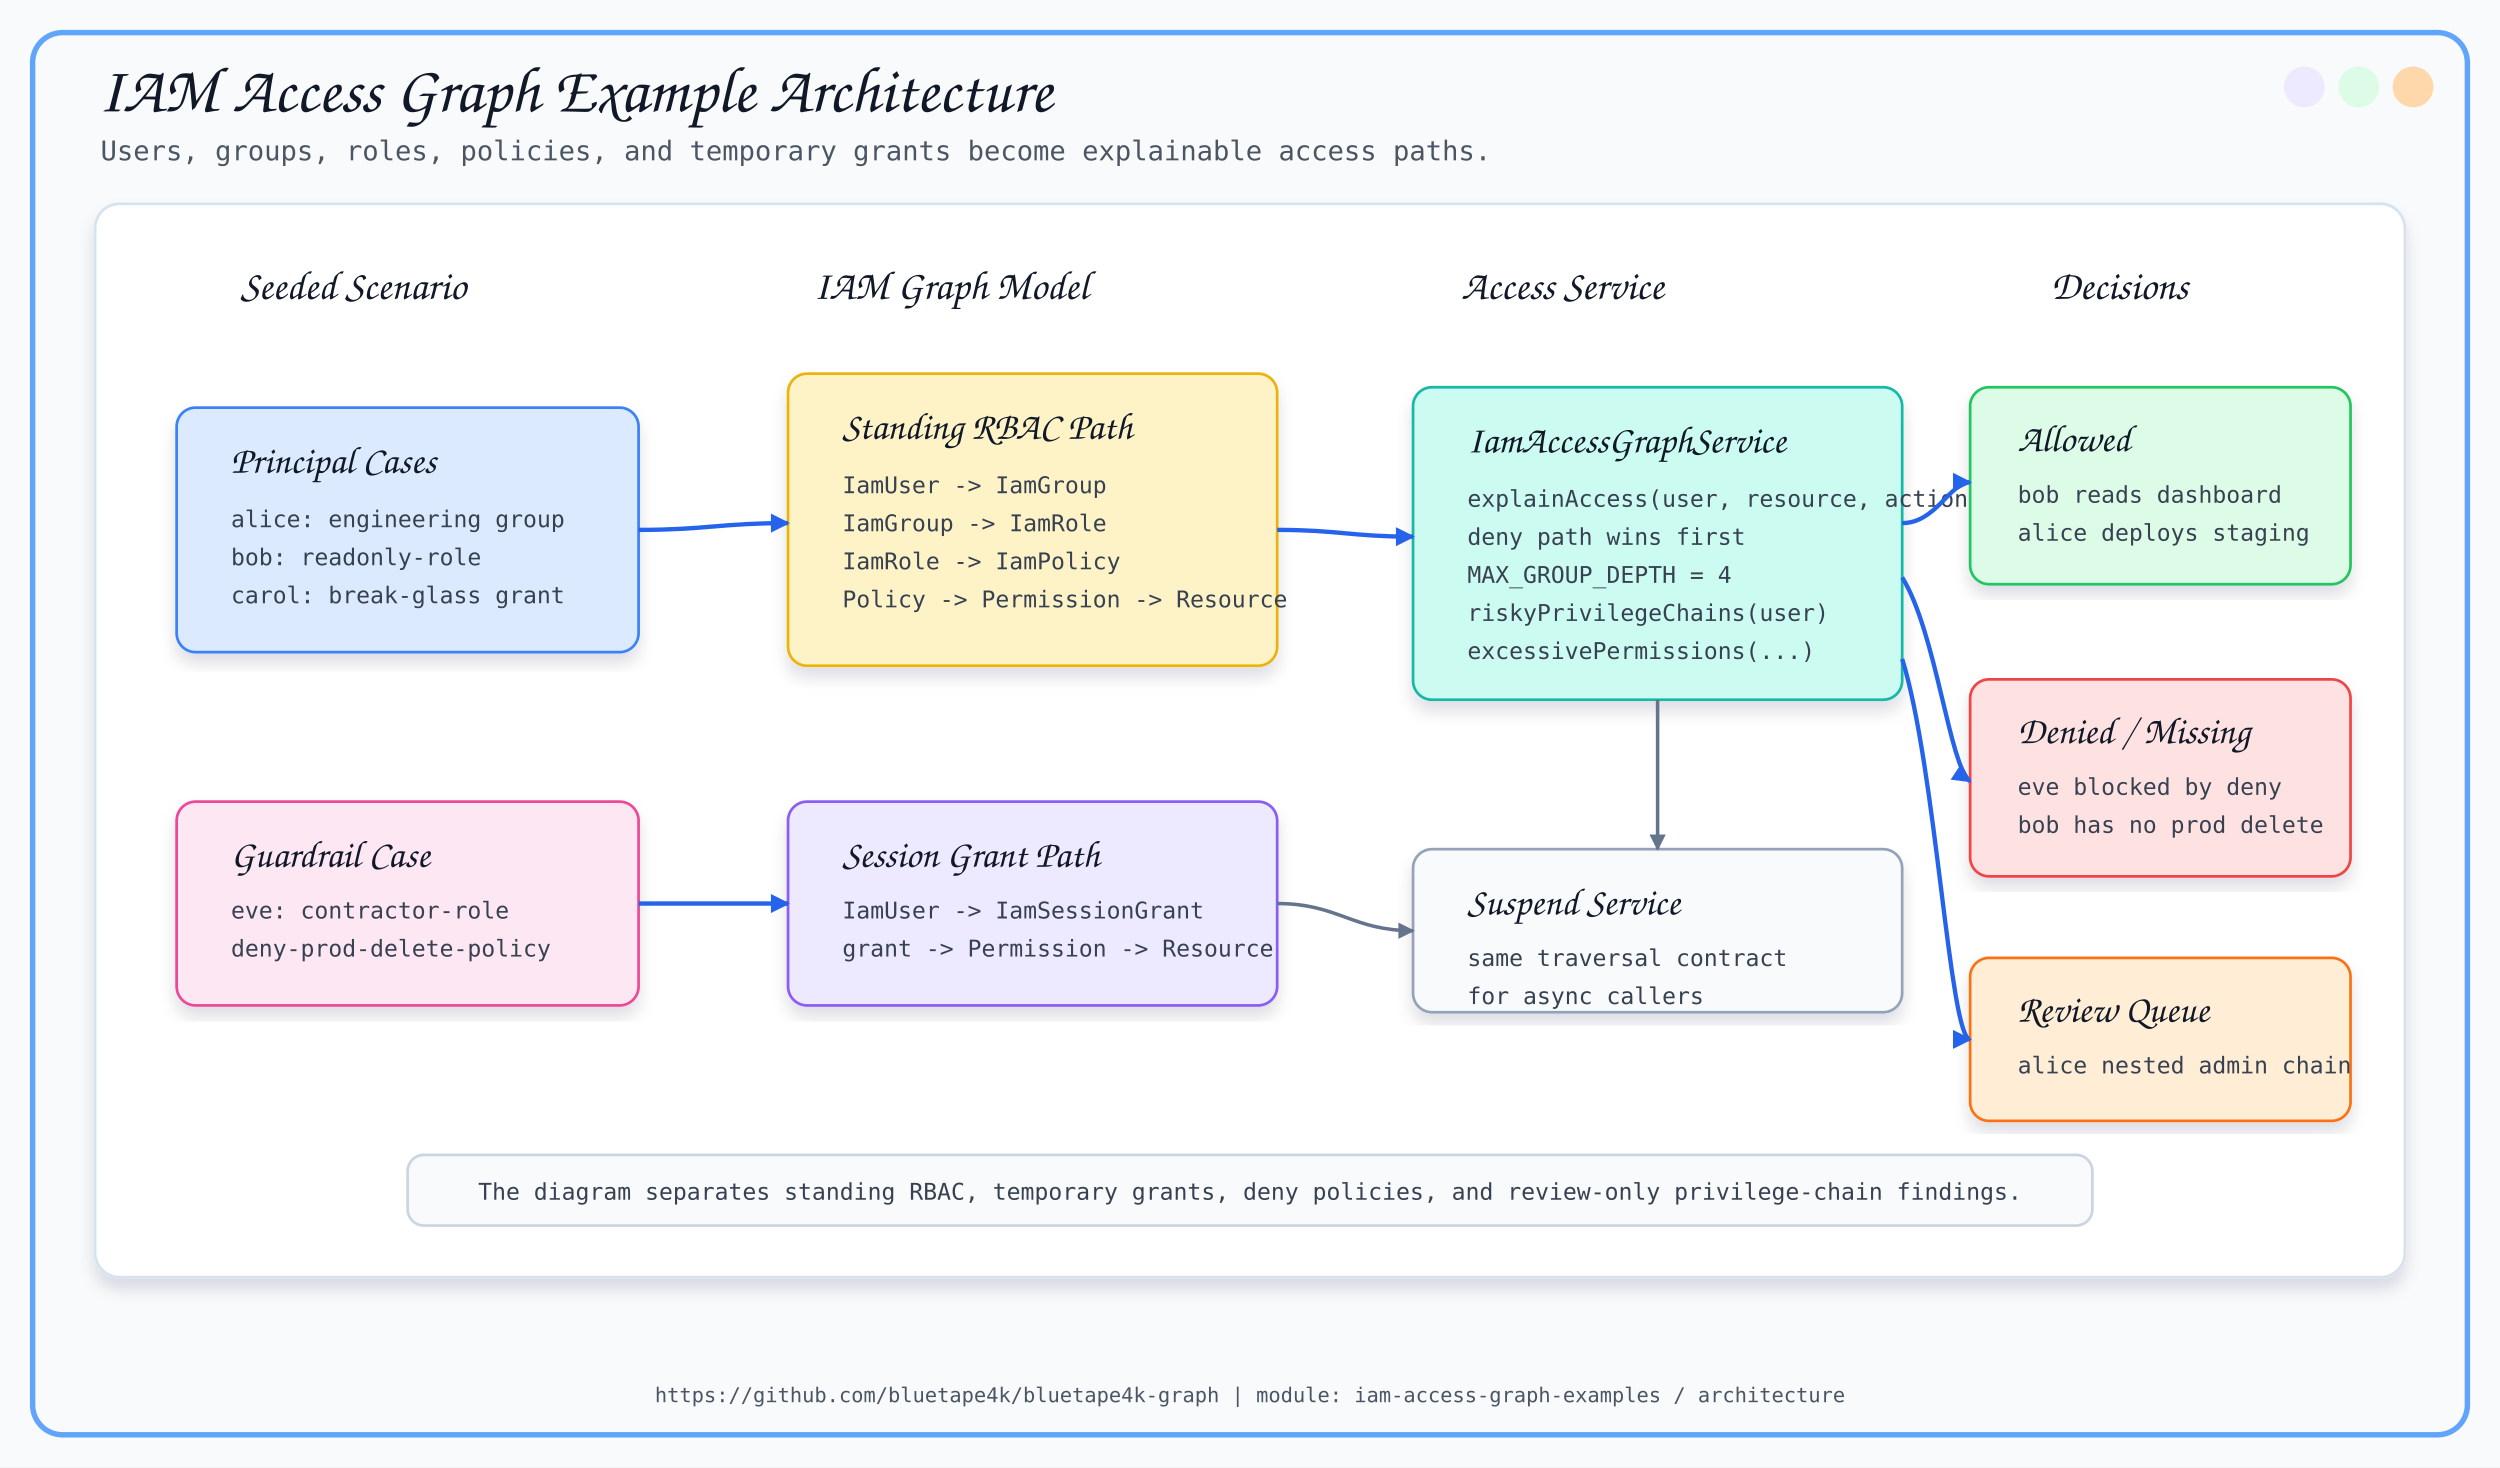
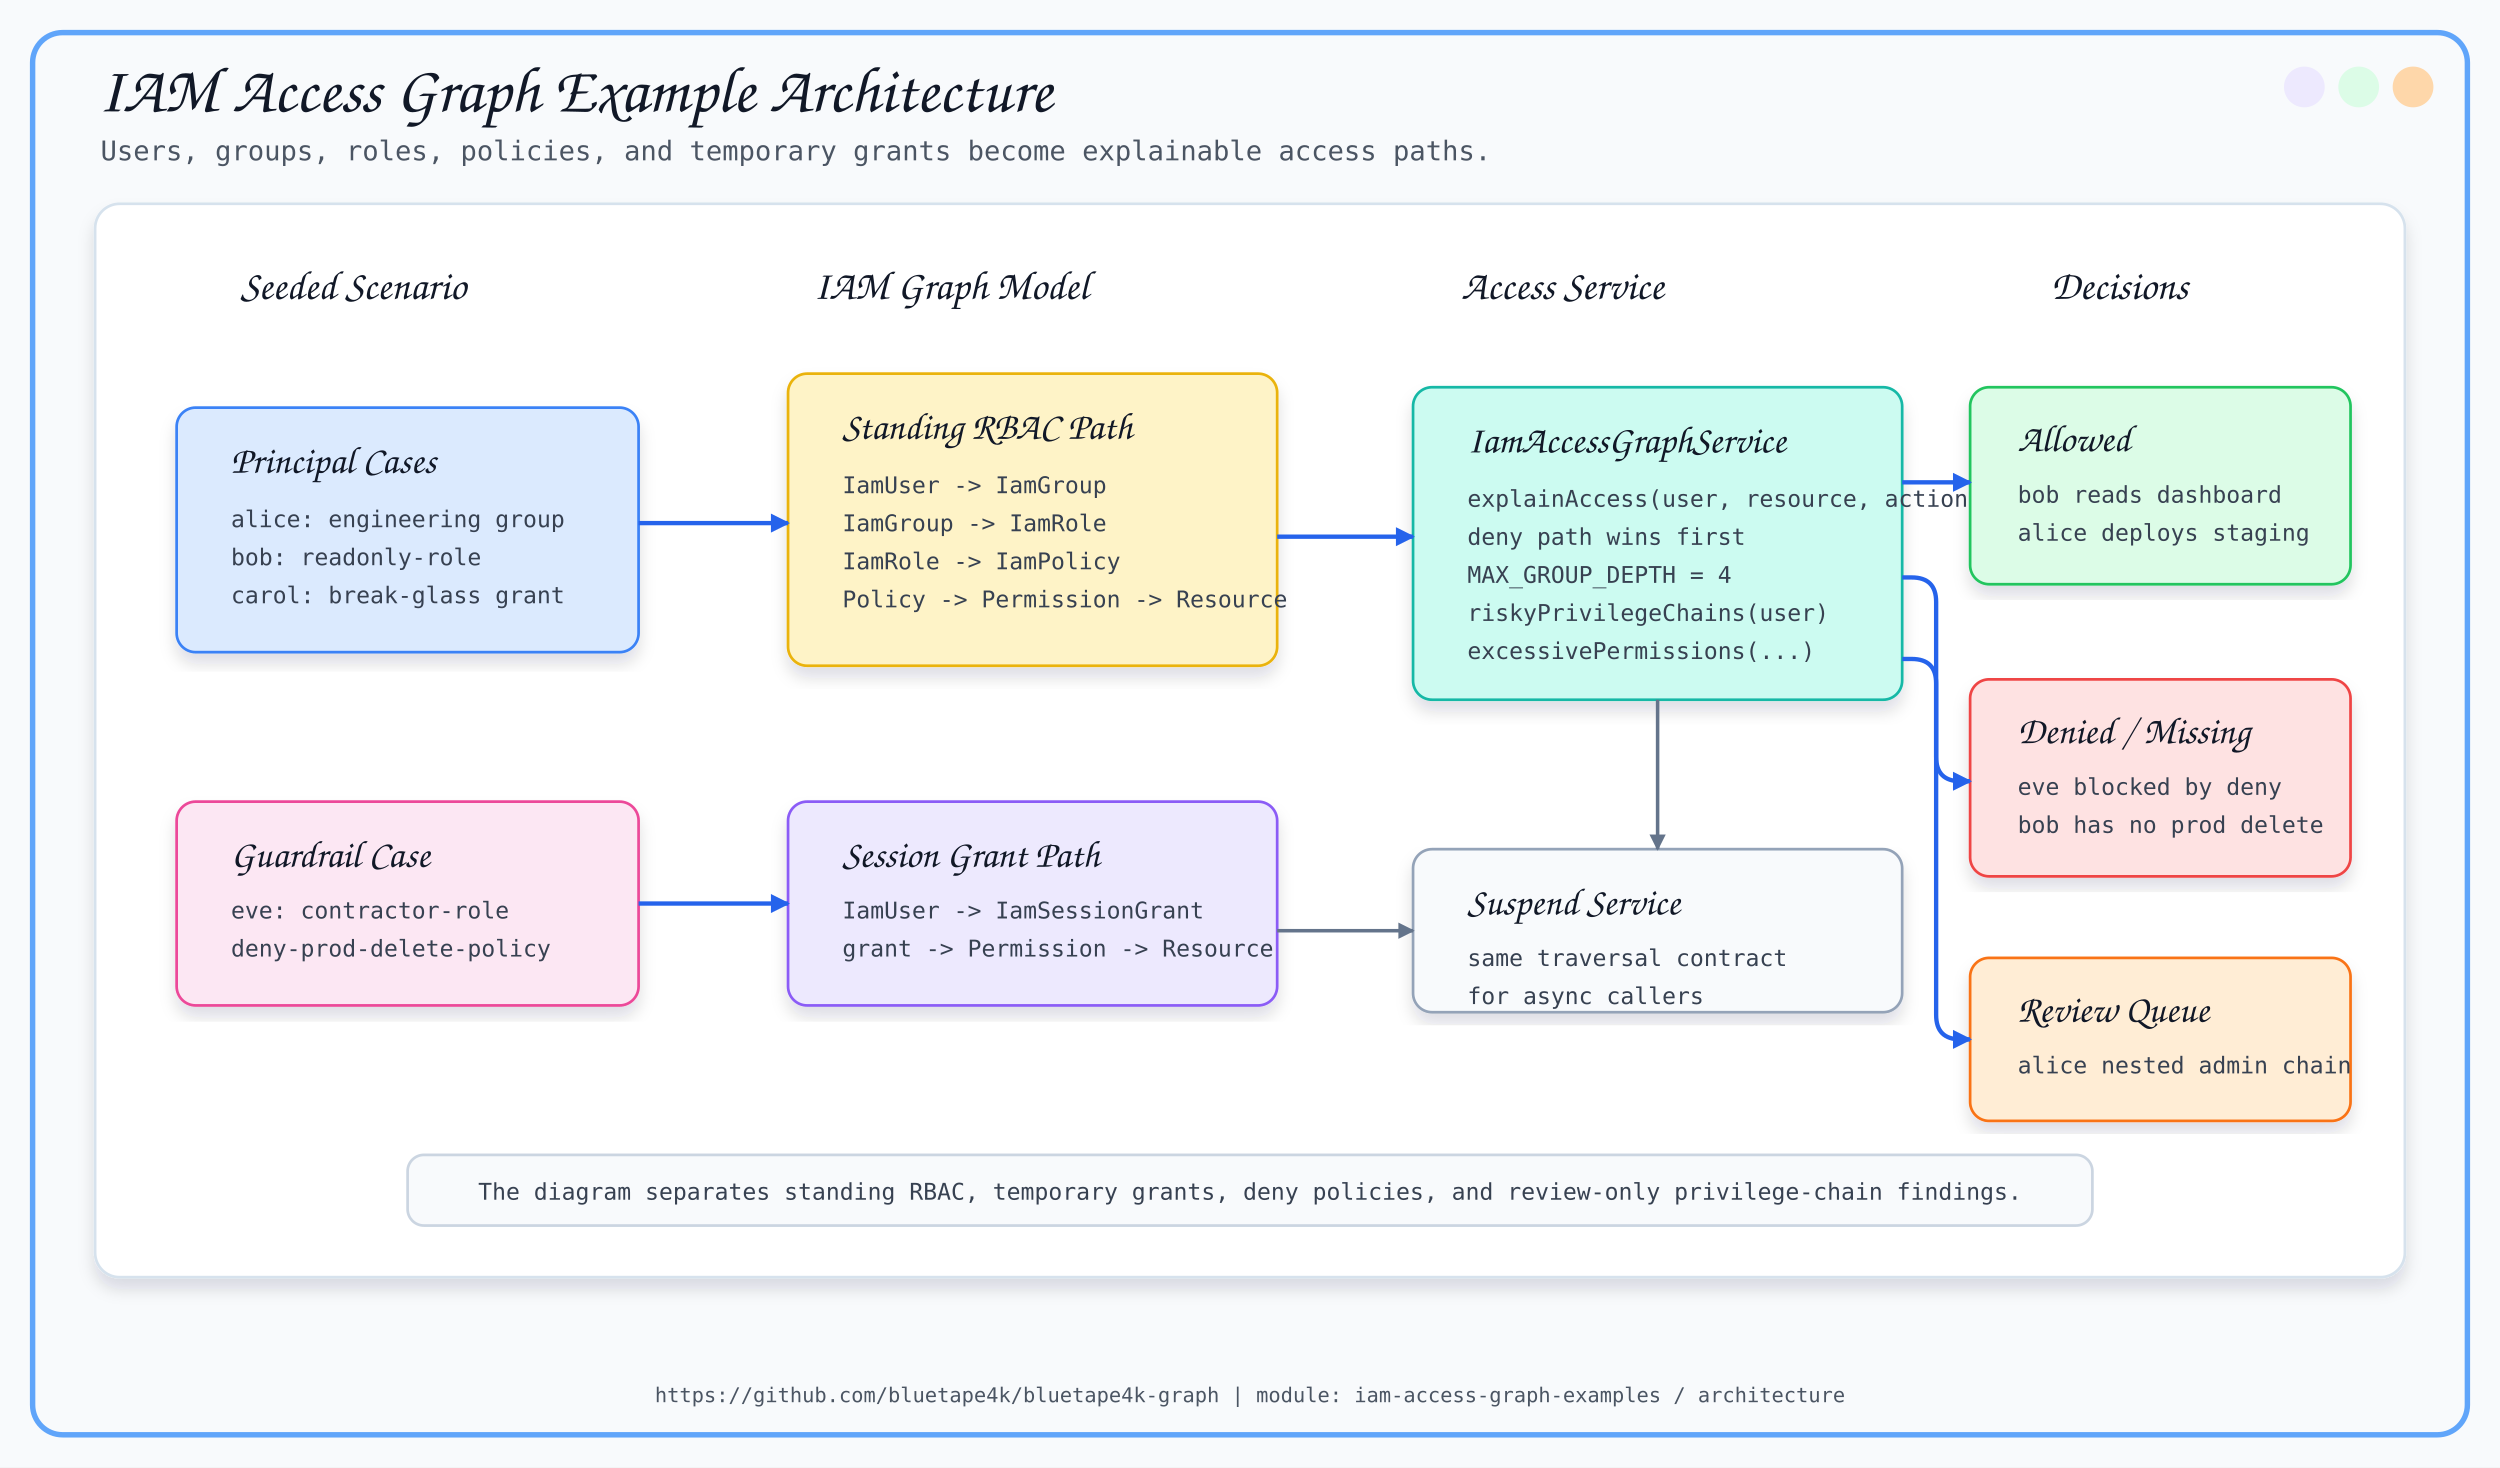
<svg xmlns="http://www.w3.org/2000/svg" width="1840" height="1080" viewBox="0 0 1840 1080">
  <defs>
    <filter id="softShadow" x="-8%" y="-8%" width="116%" height="116%">
      <feDropShadow dx="0" dy="8" stdDeviation="6" flood-color="#0F172A" flood-opacity="0.13" />
    </filter>
    <marker id="arrow" viewBox="0 0 10 10" refX="9" refY="5" markerWidth="14" markerHeight="14" orient="auto" markerUnits="userSpaceOnUse">
      <path d="M 0 0 L 10 5 L 0 10 Z" fill="#2563EB" />
    </marker>
    <marker id="arrowGray" viewBox="0 0 10 10" refX="9" refY="5" markerWidth="12" markerHeight="12" orient="auto" markerUnits="userSpaceOnUse">
      <path d="M 0 0 L 10 5 L 0 10 Z" fill="#64748B" />
    </marker>
  </defs>
  <style>
    .title { font-family: 'Architects Daughter', cursive; font-size: 48px; fill: #111827; }
    .subtitle { font-family: 'Comic Mono', monospace; font-size: 20px; fill: #4B5563; }
    .section { font-family: 'Architects Daughter', cursive; font-size: 30px; fill: #111827; }
    .label { font-family: 'Architects Daughter', cursive; font-size: 28px; fill: #111827; }
    .small { font-family: 'Comic Mono', monospace; font-size: 17px; fill: #374151; }
    .tiny { font-family: 'Comic Mono', monospace; font-size: 15px; fill: #4B5563; }
    .card { filter: url(#softShadow); }
    .flow { stroke: #2563EB; stroke-width: 3.2; fill: none; marker-end: url(#arrow); }
    .use { stroke: #64748B; stroke-width: 2.6; fill: none; marker-end: url(#arrowGray); }
  </style>
  <rect width="1840" height="1080" fill="#F8FAFC" />
  <rect x="24" y="24" width="1792" height="1032" rx="22" fill="none" stroke="#60A5FA" stroke-width="4" />
  <circle cx="1776" cy="64" r="15" fill="#FED7AA" />
  <circle cx="1736" cy="64" r="15" fill="#DCFCE7" />
  <circle cx="1696" cy="64" r="15" fill="#EDE9FE" />
  <text x="72" y="82" class="title">IAM Access Graph Example Architecture</text>
  <text x="74" y="118" class="subtitle">Users, groups, roles, policies, and temporary grants become explainable access paths.</text>
  <rect x="70" y="150" width="1700" height="790" rx="18" fill="#FFFFFF" stroke="#D6E2ED" stroke-width="2" filter="url(#softShadow)" />
  <text x="260" y="220" text-anchor="middle" class="section">Seeded Scenario</text>
  <text x="700" y="220" text-anchor="middle" class="section">IAM Graph Model</text>
  <text x="1150" y="220" text-anchor="middle" class="section">Access Service</text>
  <text x="1560" y="220" text-anchor="middle" class="section">Decisions</text>
  <rect x="130" y="300" width="340" height="180" rx="14" fill="#DBEAFE" stroke="#3B82F6" stroke-width="2" class="card" />
  <text x="170" y="348" class="label">Principal Cases</text>
  <text x="170" y="388" class="small">alice: engineering group</text>
  <text x="170" y="416" class="small">bob: readonly-role</text>
  <text x="170" y="444" class="small">carol: break-glass grant</text>
  <rect x="130" y="590" width="340" height="150" rx="14" fill="#FCE7F3" stroke="#EC4899" stroke-width="2" class="card" />
  <text x="170" y="638" class="label">Guardrail Case</text>
  <text x="170" y="676" class="small">eve: contractor-role</text>
  <text x="170" y="704" class="small">deny-prod-delete-policy</text>
  <rect x="580" y="275" width="360" height="215" rx="14" fill="#FEF3C7" stroke="#EAB308" stroke-width="2" class="card" />
  <text x="620" y="323" class="label">Standing RBAC Path</text>
  <text x="620" y="363" class="small">IamUser -&gt; IamGroup</text>
  <text x="620" y="391" class="small">IamGroup -&gt; IamRole</text>
  <text x="620" y="419" class="small">IamRole -&gt; IamPolicy</text>
  <text x="620" y="447" class="small">Policy -&gt; Permission -&gt; Resource</text>
  <rect x="580" y="590" width="360" height="150" rx="14" fill="#EDE9FE" stroke="#8B5CF6" stroke-width="2" class="card" />
  <text x="620" y="638" class="label">Session Grant Path</text>
  <text x="620" y="676" class="small">IamUser -&gt; IamSessionGrant</text>
  <text x="620" y="704" class="small">grant -&gt; Permission -&gt; Resource</text>
  <rect x="1040" y="285" width="360" height="230" rx="14" fill="#CCFBF1" stroke="#14B8A6" stroke-width="2" class="card" />
  <text x="1080" y="333" class="label">IamAccessGraphService</text>
  <text x="1080" y="373" class="small">explainAccess(user, resource, action)</text>
  <text x="1080" y="401" class="small">deny path wins first</text>
  <text x="1080" y="429" class="small">MAX_GROUP_DEPTH = 4</text>
  <text x="1080" y="457" class="small">riskyPrivilegeChains(user)</text>
  <text x="1080" y="485" class="small">excessivePermissions(...)</text>
  <rect x="1040" y="625" width="360" height="120" rx="14" fill="#F8FAFC" stroke="#94A3B8" stroke-width="2" class="card" />
  <text x="1080" y="673" class="label">Suspend Service</text>
  <text x="1080" y="711" class="small">same traversal contract</text>
  <text x="1080" y="739" class="small">for async callers</text>
  <rect x="1450" y="285" width="280" height="145" rx="14" fill="#DCFCE7" stroke="#22C55E" stroke-width="2" class="card" />
  <text x="1485" y="332" class="label">Allowed</text>
  <text x="1485" y="370" class="small">bob reads dashboard</text>
  <text x="1485" y="398" class="small">alice deploys staging</text>
  <rect x="1450" y="500" width="280" height="145" rx="14" fill="#FEE2E2" stroke="#EF4444" stroke-width="2" class="card" />
  <text x="1485" y="547" class="label">Denied / Missing</text>
  <text x="1485" y="585" class="small">eve blocked by deny</text>
  <text x="1485" y="613" class="small">bob has no prod delete</text>
  <rect x="1450" y="705" width="280" height="120" rx="14" fill="#FFEDD5" stroke="#F97316" stroke-width="2" class="card" />
  <text x="1485" y="752" class="label">Review Queue</text>
  <text x="1485" y="790" class="small">alice nested admin chain</text>
-   <path d="M 470 390 C 520 390 530 385 580 385" class="flow" />
-   <path d="M 470 665 C 520 665 530 665 580 665" class="flow" />
-   <path d="M 940 390 C 985 390 995 395 1040 395" class="flow" />
-   <path d="M 940 665 C 985 665 995 685 1040 685" class="use" />
-   <path d="M 1400 385 C 1425 385 1435 355 1450 355" class="flow" />
-   <path d="M 1400 425 C 1425 465 1435 565 1450 575" class="flow" />
-   <path d="M 1400 485 C 1425 565 1435 765 1450 765" class="flow" />
+   <path d="M 470 385 L 580 385" class="flow" />
+   <path d="M 470 665 L 580 665" class="flow" />
+   <path d="M 940 395 L 1040 395" class="flow" />
+   <path d="M 940 685 L 1040 685" class="use" />
+   <path d="M 1400 355 L 1450 355" class="flow" />
+   <path d="M 1400 425 L 1407 425 Q 1425 425 1425 443 L 1425 557 Q 1425 575 1443 575 L 1450 575" class="flow" />
+   <path d="M 1400 485 L 1407 485 Q 1425 485 1425 503 L 1425 747 Q 1425 765 1443 765 L 1450 765" class="flow" />
  <path d="M 1220 515 L 1220 625" class="use" />
  <rect x="300" y="850" width="1240" height="52" rx="12" fill="#F8FAFC" stroke="#CBD5E1" stroke-width="2" />
  <text x="920" y="883" text-anchor="middle" class="small">The diagram separates standing RBAC, temporary grants, deny policies, and review-only privilege-chain findings.</text>
  <text x="920" y="1032" text-anchor="middle" class="tiny">https://github.com/bluetape4k/bluetape4k-graph | module: iam-access-graph-examples / architecture</text>
</svg>
